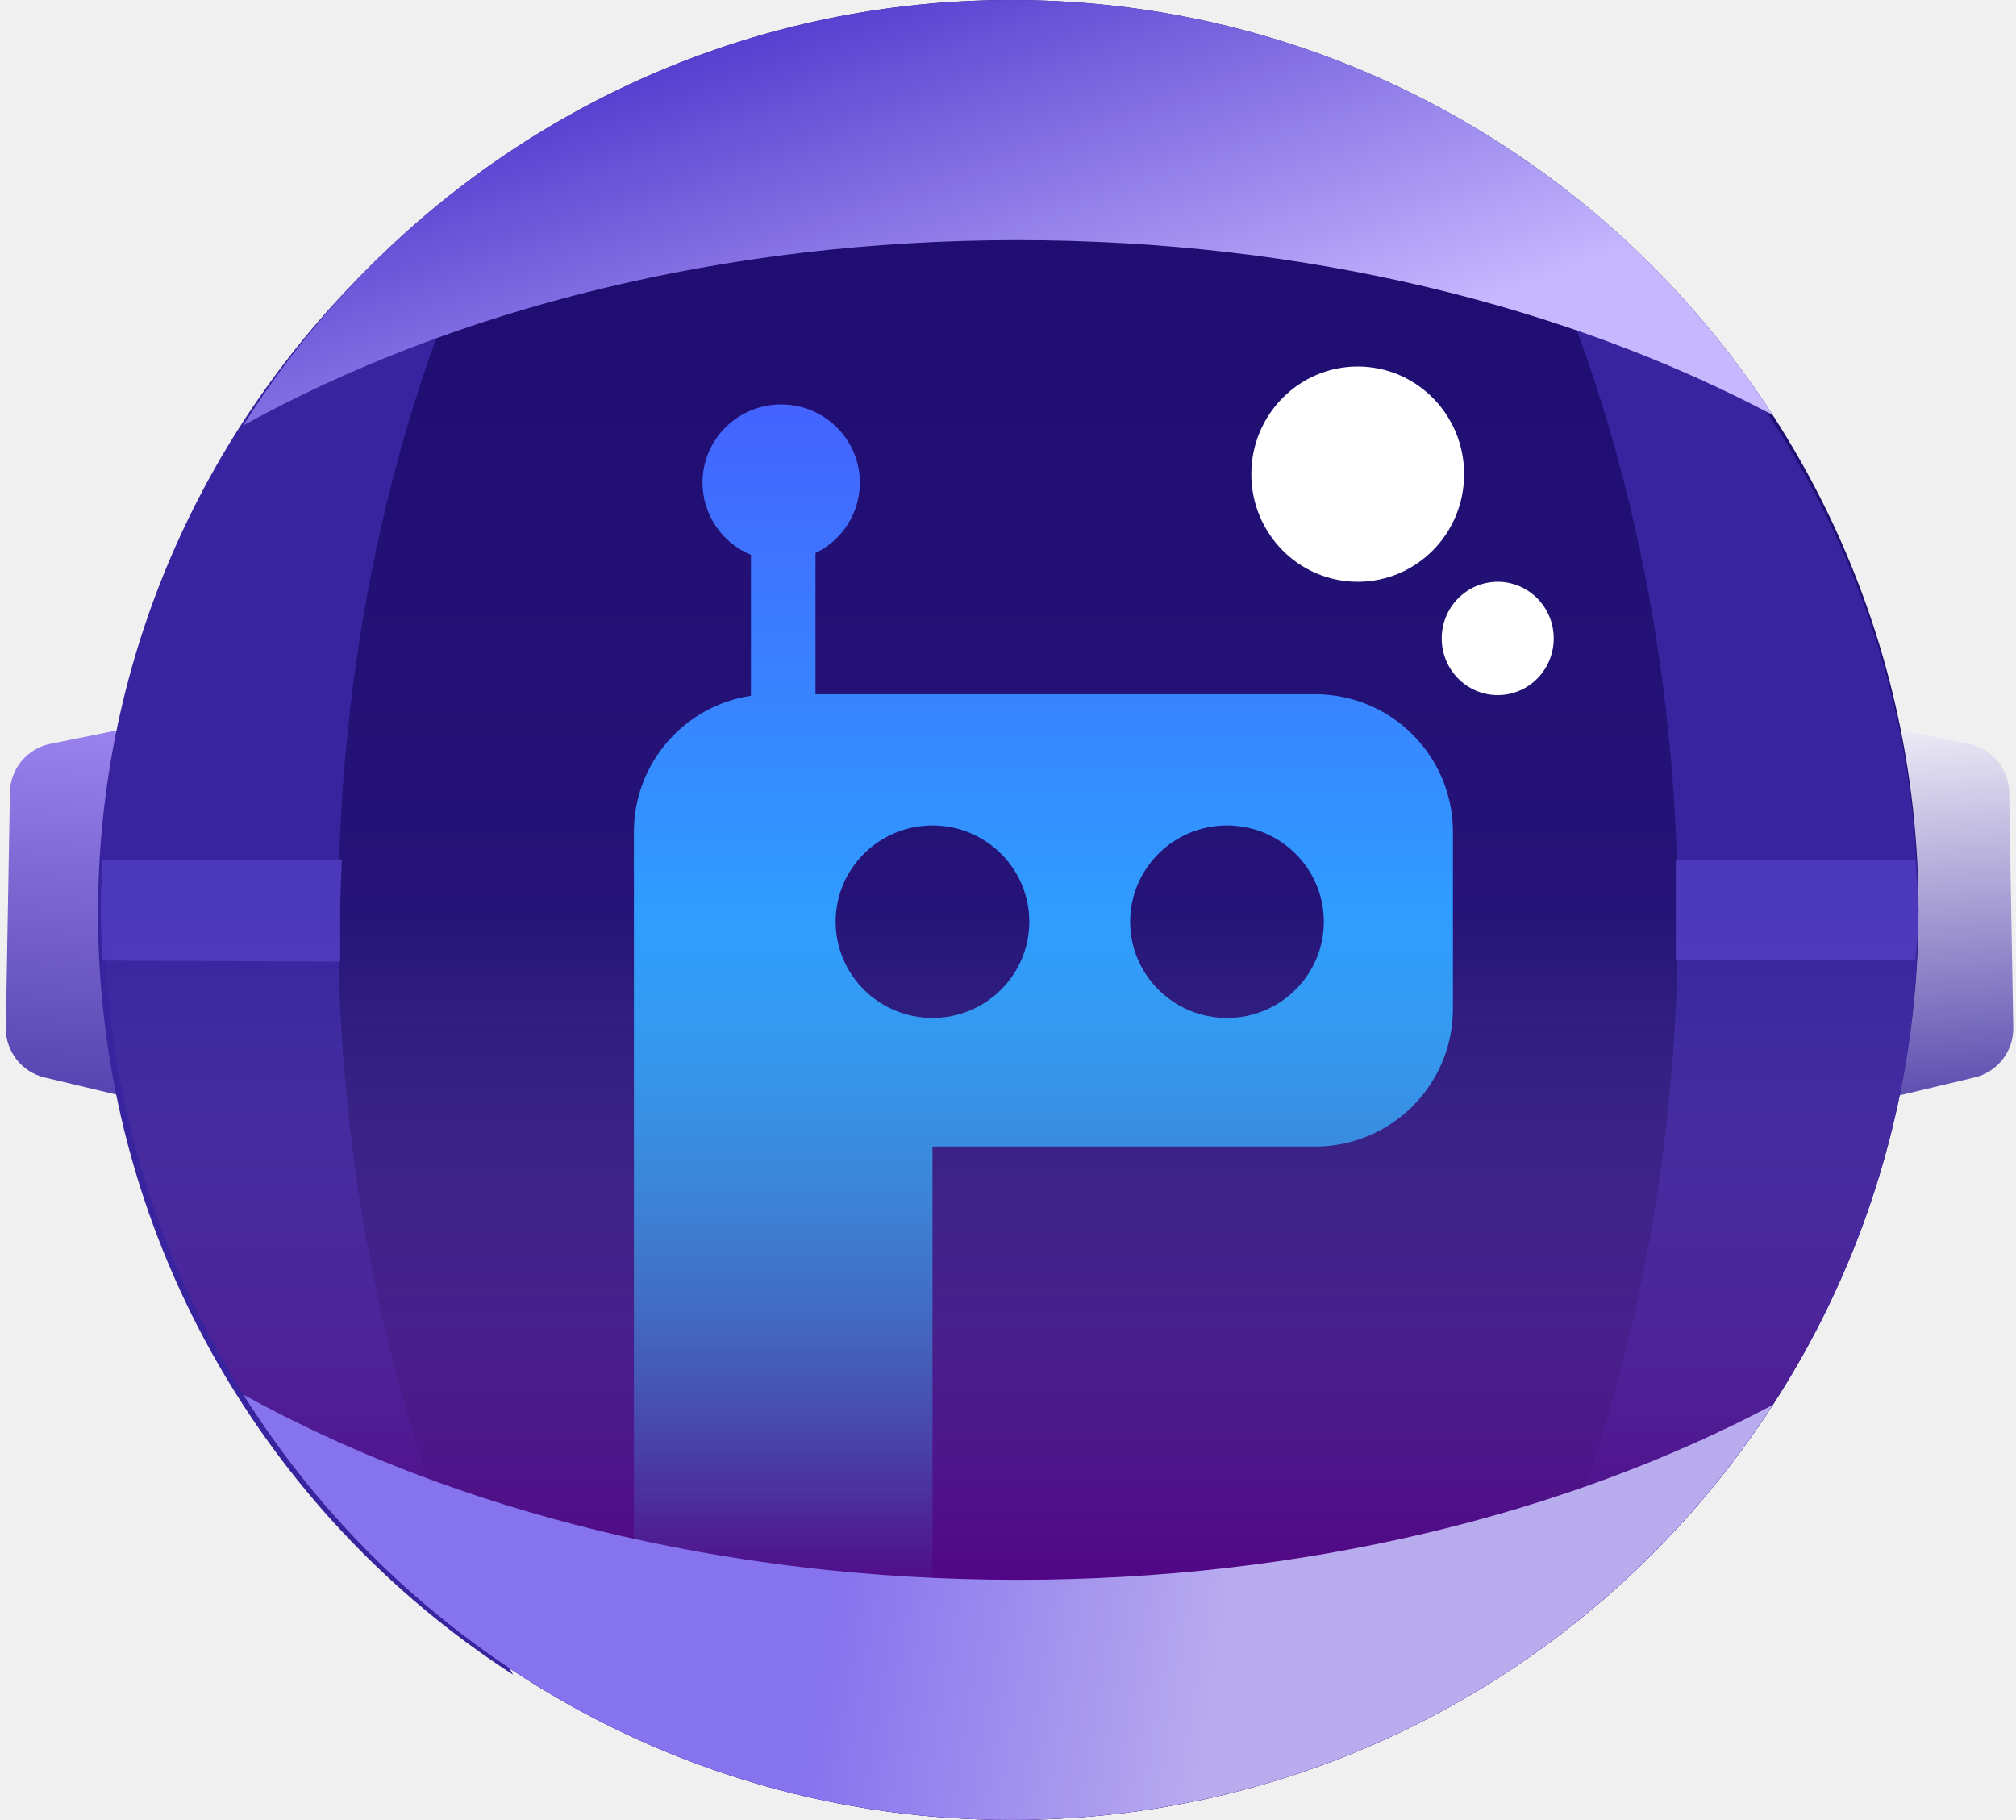
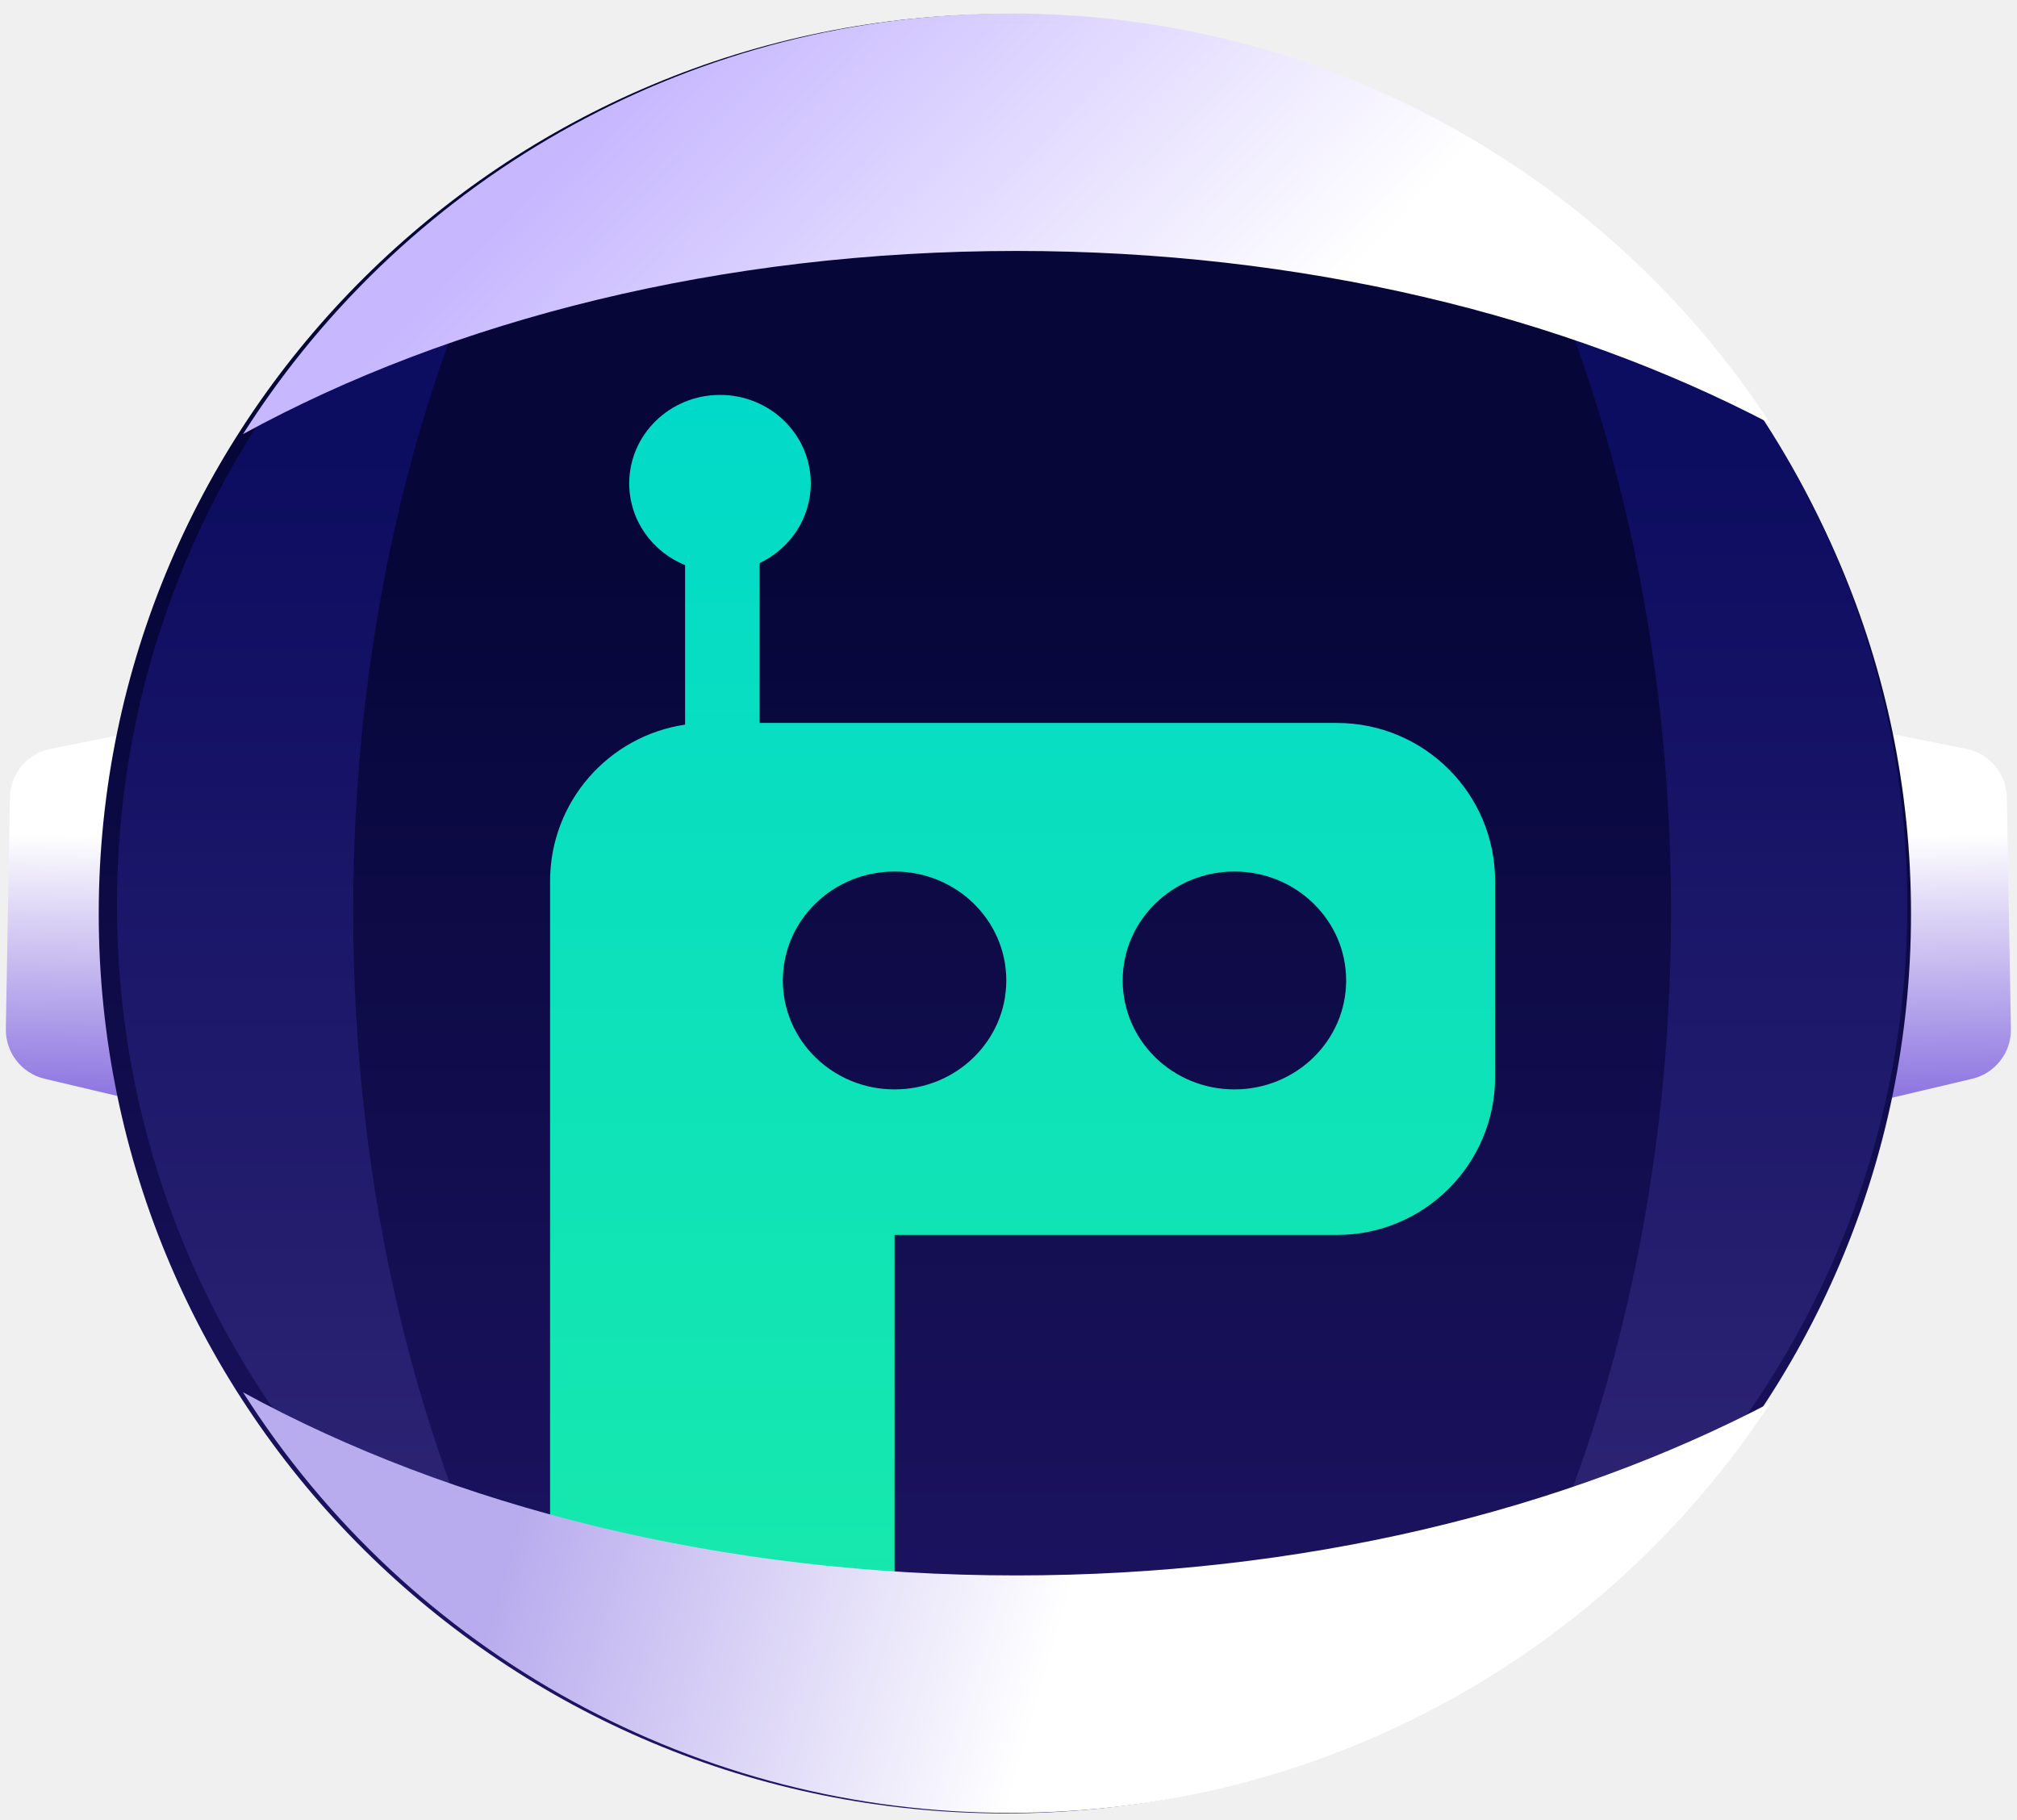
- <svg xmlns="http://www.w3.org/2000/svg" width="144" height="130" viewBox="0 0 144 130">
+ <svg xmlns="http://www.w3.org/2000/svg" width="143" height="129" viewBox="0 0 143 129">
  <defs>
-     <linearGradient id="a" x1="100%" x2="0%" y1="50%" y2="53.771%">
-       <stop offset="0%" stop-color="#4E3EA9" />
+     <linearGradient id="a" x1="32.197%" x2="89.656%" y1="81.075%" y2="81.075%">
+       <stop offset="0%" stop-color="#FFF" />
+       <stop offset="100%" stop-color="#8F77E1" />
+     </linearGradient>
+     <linearGradient id="b" x1="50%" x2="50%" y1="30.503%" y2="124.067%">
+       <stop offset="0%" stop-color="#060639" />
+       <stop offset="100%" stop-color="#291B78" />
+     </linearGradient>
+     <linearGradient id="c" x1="124.661%" x2="19.359%" y1="52.544%" y2="52.544%">
+       <stop offset="0%" stop-color="#3C2E7C" />
+       <stop offset="100%" stop-color="#0C0C60" />
+     </linearGradient>
+     <linearGradient id="d" x1="50%" x2="50%" y1="0%" y2="100%">
+       <stop offset="0%" stop-color="#02DAC9" />
+       <stop offset="100%" stop-color="#1AEBA8" />
+     </linearGradient>
+     <linearGradient id="e" x1="34.951%" x2="60.24%" y1="-4.351%" y2="25.128%">
+       <stop offset="0%" stop-color="#C6B7FF" />
      <stop offset="100%" stop-color="#FFF" />
    </linearGradient>
-     <linearGradient id="b" x1="100%" x2="0%" y1="50%" y2="53.771%">
-       <stop offset="0%" stop-color="#4E3EA9" />
-       <stop offset="100%" stop-color="#A38BF6" />
-     </linearGradient>
-     <linearGradient id="c" x1="50%" x2="50%" y1="0%" y2="99.169%">
-       <stop offset="0%" stop-color="#1E0A6F" />
-       <stop offset="100%" stop-color="#2C1D7F" />
-     </linearGradient>
-     <linearGradient id="d" x1="50%" x2="50%" y1="0%" y2="100%">
-       <stop offset="0%" stop-color="#4463FF" />
-       <stop offset="100%" stop-color="#1EF" />
-     </linearGradient>
-     <linearGradient id="e" x1="50%" x2="50%" y1="50%" y2="87.912%">
-       <stop offset="0%" stop-color="#6856B0" stop-opacity="0" />
-       <stop offset="100%" stop-color="#520384" />
-     </linearGradient>
-     <linearGradient id="f" x1="50%" x2="40.113%" y1="25.879%" y2="-7.789%">
-       <stop offset="0%" stop-color="#C6B7FF" />
-       <stop offset="100%" stop-color="#391FC3" />
-     </linearGradient>
-     <linearGradient id="g" x1="64.081%" x2="37.917%" y1="4.896%" y2="10.053%">
+     <linearGradient id="f" x1="18.72%" x2="52.514%" y1="19.057%" y2="7.236%">
      <stop offset="0%" stop-color="#B9ACEE" />
-       <stop offset="100%" stop-color="#8673EE" />
+       <stop offset="100%" stop-color="#FFF" />
    </linearGradient>
  </defs>
  <g fill="none" fill-rule="evenodd">
-     <path fill="url(#a)" d="M124.01 53.944l16.802.001a3.6 3.6 0 0 1 3.515 2.826l4.334 19.675-32.5-.002 4.332-19.674a3.6 3.6 0 0 1 3.516-2.826z" transform="rotate(89 132.411 65.195)" />
-     <path fill="url(#b)" d="M3.41 53.944l16.802.001a3.6 3.6 0 0 1 3.516 2.826l4.334 19.675-32.5-.002L-.106 56.77a3.6 3.6 0 0 1 3.515-2.826z" transform="scale(-1 1) rotate(89 0 53.175)" />
-     <ellipse cx="72.237" cy="65" fill="url(#c)" rx="64.8" ry="65" />
-     <path fill="url(#d)" d="M58.248 49.59h35.7c5.43 0 9.832 4.401 9.832 9.83v12.644c0 5.43-4.401 9.832-9.831 9.832H66.606v35.098H45.28V59.421c0-4.929 3.627-9.01 8.358-9.722V39.631a5.587 5.587 0 0 1-3.459-5.157c0-3.085 2.516-5.585 5.62-5.585 3.103 0 5.62 2.5 5.62 5.585a5.583 5.583 0 0 1-3.17 5.028V49.59zm8.358 23.122c3.82 0 6.916-3.078 6.916-6.874 0-3.797-3.097-6.875-6.916-6.875-3.82 0-6.917 3.078-6.917 6.875 0 3.796 3.097 6.874 6.917 6.874zm21.037 0c3.82 0 6.916-3.078 6.916-6.874 0-3.797-3.097-6.875-6.916-6.875-3.82 0-6.917 3.078-6.917 6.875 0 3.796 3.097 6.874 6.917 6.874z" />
-     <path fill="#37249E" d="M7.009 64.175zm99.607-53.795C124.872 21.854 137 42.133 137 65.237c0 22.789-11.8 42.83-29.64 54.383 7.81-14.748 12.487-33.508 12.487-53.933 0-21.064-4.974-40.359-13.231-55.307z" />
-     <path fill="#4C38BB" d="M119.7 61.389h17.1c.158 1.698.237 2.954.237 3.77 0 .815-.079 1.966-.237 3.452h-17.1V65.16v-3.77z" />
-     <path fill="#37249E" d="M136.991 64.175zM37.384 10.38C19.128 21.854 7 42.133 7 65.237c0 22.789 11.8 42.83 29.64 54.383-7.81-14.748-12.487-33.508-12.487-53.933 0-21.064 4.974-40.359 13.231-55.307z" />
-     <path fill="#4C38BB" d="M24.428 61.389H7.32c-.08 1.698-.121 2.954-.121 3.77 0 .815.04 1.966.121 3.452l16.979.079v-3.531c0-.848.043-2.104.128-3.77z" />
-     <ellipse cx="72.237" cy="65" fill="url(#e)" rx="64.8" ry="65" />
-     <path fill="url(#f)" d="M71.175 129.991zM17.38 30.384C28.854 12.128 49.133 0 72.237 0c22.789 0 42.83 11.8 54.383 29.64-14.748-7.81-33.508-12.487-53.933-12.487-21.064 0-40.359 4.974-55.307 13.231z" />
-     <path fill="url(#g)" d="M71.175 129.991zM17.38 30.384C28.854 12.128 49.133 0 72.237 0c22.789 0 42.83 11.8 54.383 29.64-14.748-7.81-33.508-12.487-53.933-12.487-21.064 0-40.359 4.974-55.307 13.231z" transform="matrix(1 0 0 -1 0 130)" />
-     <g fill="#FFF" transform="translate(89.38 26.18)">
-       <ellipse cx="17.6" cy="19.425" rx="4" ry="4.047" />
-       <ellipse cx="7.6" cy="7.689" rx="7.6" ry="7.689" />
-     </g>
+     <path fill="url(#a)" d="M123.067 53.784l16.416-.002c1.68 0 3.132 1.17 3.49 2.811l4.247 19.495-31.894.004 4.253-19.498a3.571 3.571 0 0 1 3.488-2.81z" transform="rotate(89 131.273 64.937)" />
+     <path fill="url(#a)" d="M3.505 53.784l16.415-.002c1.68 0 3.132 1.17 3.49 2.811l4.247 19.495-31.893.004L.016 56.594a3.571 3.571 0 0 1 3.489-2.81z" transform="scale(-1 1) rotate(89 0 53.02)" />
+     <ellipse cx="71.243" cy="64.787" fill="url(#b)" rx="64.243" ry="63.788" />
+     <path fill="url(#c)" d="M70.95 127.393zM18.429 30.14C29.63 12.316 49.43.474 71.988.474c22.25 0 41.817 11.521 53.097 28.94-14.399-7.626-32.716-12.193-52.658-12.193-20.566 0-39.405 4.857-54 12.92z" transform="rotate(90 71.756 63.938)" />
+     <path fill="url(#c)" d="M70.95 127.393zM18.429 30.14C29.63 12.316 49.43.474 71.988.474c22.25 0 41.817 11.521 53.097 28.94-14.399-7.626-32.716-12.193-52.658-12.193-20.566 0-39.405 4.857-54 12.92z" transform="matrix(0 1 1 0 7.819 -7.819)" />
+     <path fill="url(#d)" d="M53.852 51.26h40.932C100.98 51.26 106 56.28 106 62.475v13.871c0 6.195-5.021 11.216-11.216 11.216h-31.36V127L39 117.266v-54.79c0-5.636 4.157-10.301 9.571-11.096V40.07c-2.325-.945-3.96-3.183-3.96-5.794 0-3.466 2.881-6.276 6.436-6.276 3.554 0 6.436 2.81 6.436 6.276 0 2.485-1.482 4.633-3.63 5.65V51.26zm9.572 25.982c4.374 0 7.92-3.459 7.92-7.725 0-4.265-3.546-7.724-7.92-7.724-4.375 0-7.922 3.459-7.922 7.724 0 4.266 3.547 7.725 7.922 7.725zm24.093 0c4.375 0 7.921-3.459 7.921-7.725 0-4.265-3.546-7.724-7.92-7.724-4.376 0-7.922 3.459-7.922 7.724 0 4.266 3.546 7.725 7.921 7.725z" />
+     <path fill="url(#e)" d="M70.563 128.527zm-53.332-97.75A64.303 64.303 0 0 1 71.616.96a64.303 64.303 0 0 1 53.915 29.088c-14.62-7.666-33.22-12.255-53.469-12.255-20.883 0-40.012 4.881-54.83 12.984z" />
+     <path fill="url(#f)" d="M70.563 128.527zm-53.332-97.75A64.303 64.303 0 0 1 71.616.96a64.303 64.303 0 0 1 53.915 29.088c-14.62-7.666-33.22-12.255-53.469-12.255-20.883 0-40.012 4.881-54.83 12.984z" transform="matrix(1 0 0 -1 0 129.495)" />
  </g>
</svg>
